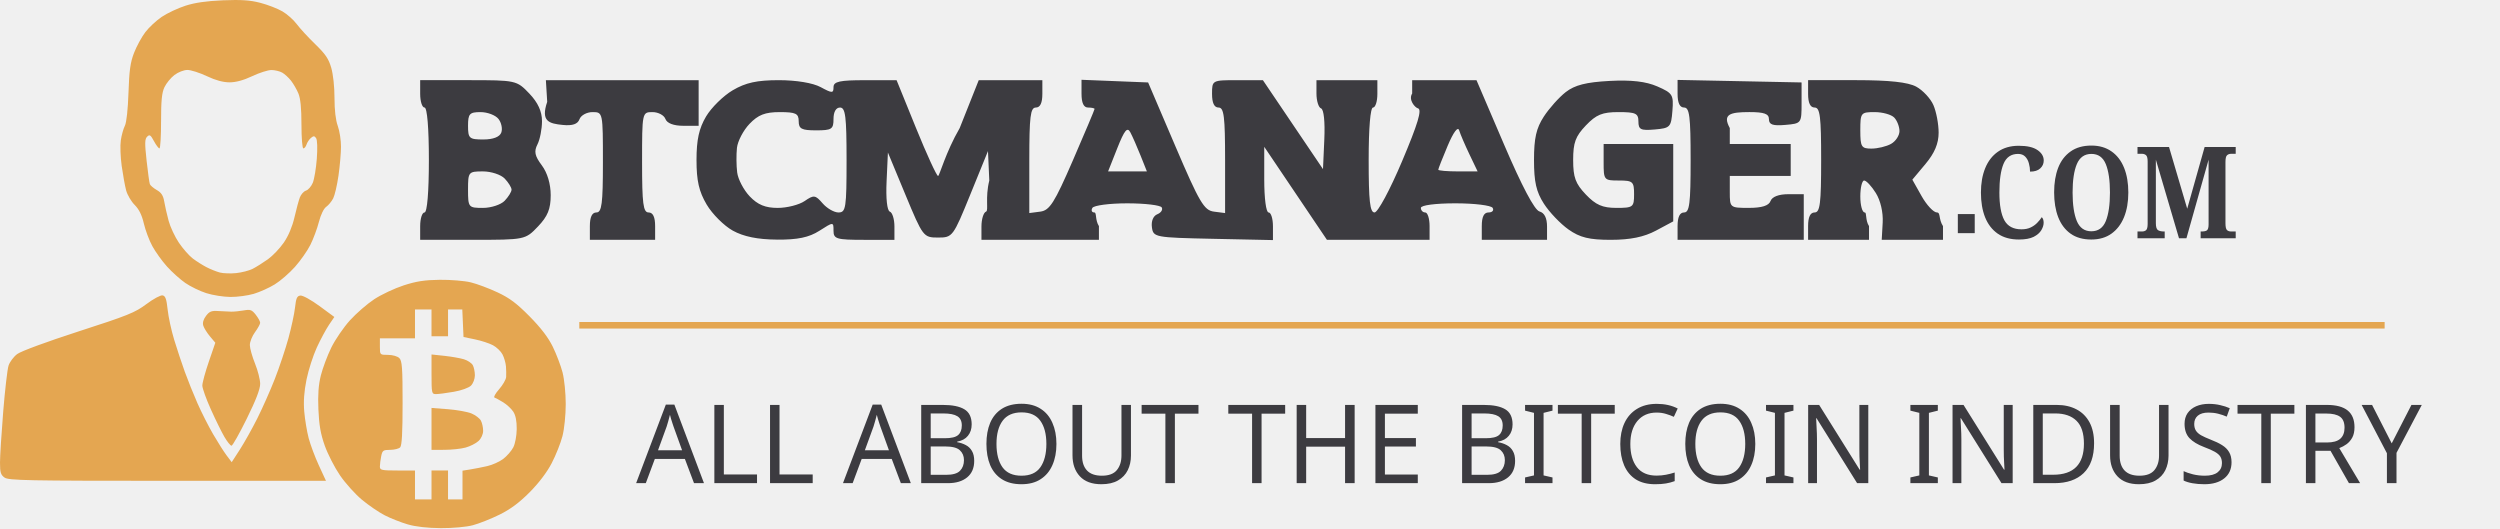
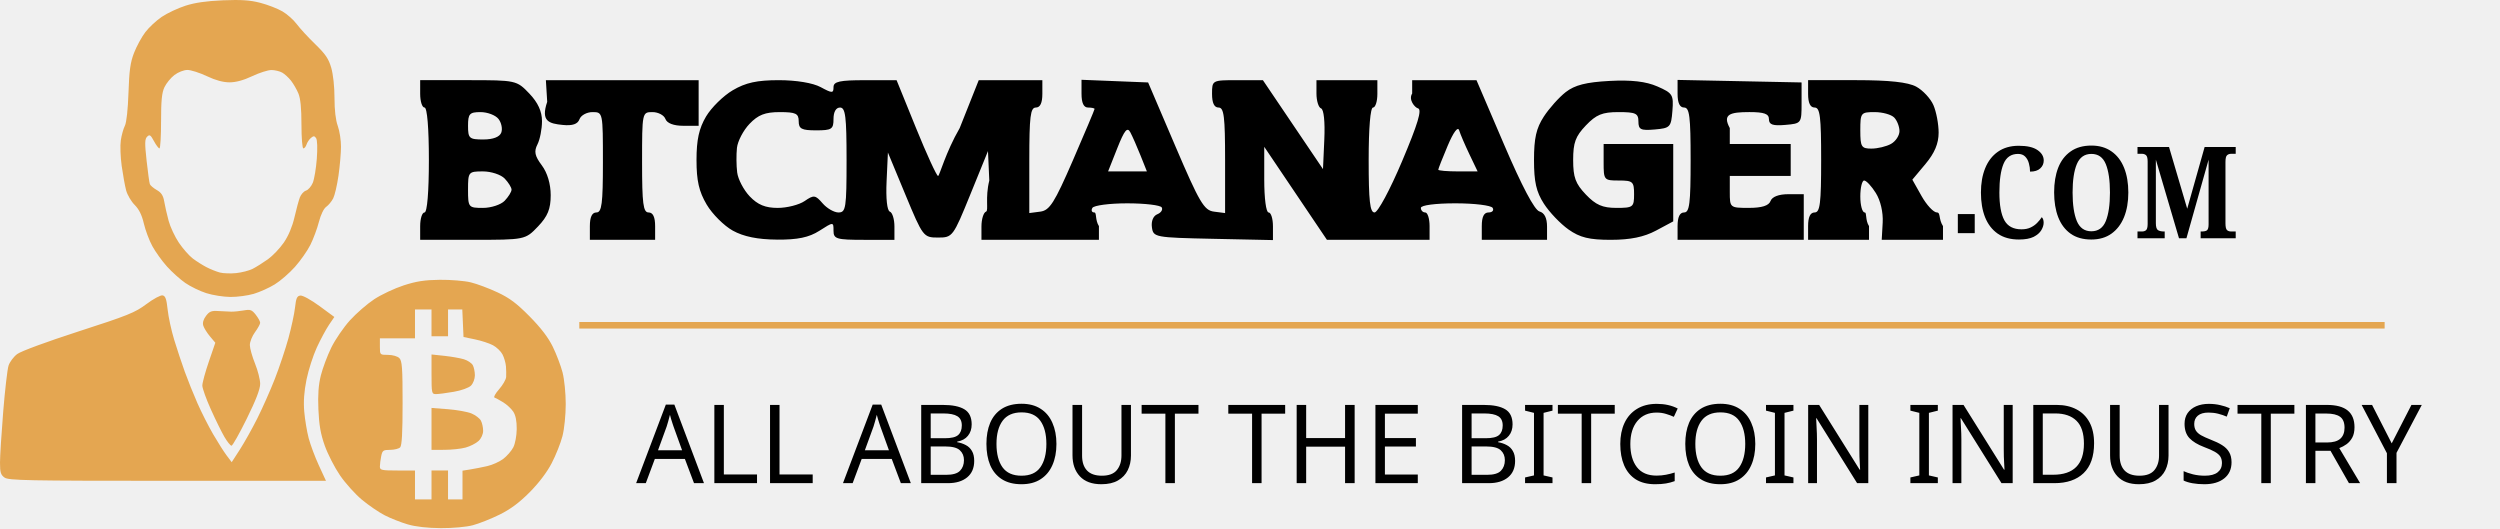
<svg xmlns="http://www.w3.org/2000/svg" width="400.78mm" height="84.667mm" viewBox="0 0 1420.087 300" id="svg2" version="1.1">
  <defs id="defs4" />
  <g id="layer1" transform="translate(339.7128,-1731.095)">
    <path style="opacity:1;fill:#ffffff;fill-opacity:1;stroke:#fabf2c;stroke-width:1.171;stroke-linecap:square;stroke-linejoin:round;stroke-miterlimit:4;stroke-dasharray:none;stroke-opacity:1" d="" id="path4797" transform="translate(697.3357,111.2795)" />
-     <path style="opacity:1;fill:#ffffff;fill-opacity:1;stroke:#3c3b40;stroke-width:1.171;stroke-linecap:square;stroke-linejoin:round;stroke-miterlimit:4;stroke-dasharray:none;stroke-opacity:1" d="" id="path4799" transform="translate(697.3357,111.2795)" />
+     <path style="opacity:1;fill:#ffffff;fill-opacity:1;stroke:#000000;stroke-width:1.171;stroke-linecap:square;stroke-linejoin:round;stroke-miterlimit:4;stroke-dasharray:none;stroke-opacity:1" d="" id="path4799" transform="translate(697.3357,111.2795)" />
    <g transform="translate(-937.6932,1691.891)" id="layer1-1">
-       <g style="fill:#3c3b40;fill-opacity:1" transform="matrix(3.467842,0,0,3.467842,-1475.721,-837.1013)" id="g4340">
+       <g style="fill:#000000;fill-opacity:1" transform="matrix(3.467842,0,0,3.467842,-1475.721,-837.1013)" id="g4340">
        <path style="fill:#e4a651;fill-opacity:1" d="m 670.185,339.203 c -2.167,-0.013 -4.111,-0.233 -5.411,-0.612 -1.116,-0.325 -2.816,-0.996 -3.777,-1.49 -0.961,-0.494 -2.645,-1.644 -3.741,-2.556 -1.096,-0.912 -2.71,-2.707 -3.586,-3.99 -0.876,-1.282 -1.998,-3.469 -2.492,-4.86 -0.675,-1.897 -0.935,-3.379 -1.043,-5.931 -0.103,-2.425 0.013,-4.028 0.403,-5.58 0.301,-1.198 1.068,-3.244 1.705,-4.548 0.637,-1.303 2.01,-3.311 3.051,-4.462 1.041,-1.15 2.839,-2.713 3.996,-3.472 1.157,-0.759 3.32,-1.776 4.809,-2.26 2.08,-0.677 3.448,-0.888 5.918,-0.916 1.767,-0.02 4.05,0.168 5.073,0.417 1.023,0.249 3.002,0.989 4.397,1.645 1.975,0.928 3.136,1.8 5.246,3.937 1.845,1.869 3.054,3.45 3.79,4.955 0.594,1.215 1.316,3.112 1.603,4.214 0.291,1.118 0.522,3.408 0.522,5.182 0,1.801 -0.232,4.078 -0.536,5.256 -0.295,1.143 -1.091,3.143 -1.77,4.445 -0.779,1.494 -2.116,3.253 -3.622,4.767 -1.686,1.694 -3.129,2.765 -4.909,3.645 -1.386,0.685 -3.358,1.468 -4.381,1.74 -1.078,0.286 -3.283,0.486 -5.242,0.474 z m -2.875,-4.707 1.353,0 0,-2.367 0,-2.367 1.353,0 1.353,0 0,2.367 0,2.367 1.184,0 1.184,0 0,-2.352 0,-2.352 1.268,-0.202 c 0.698,-0.111 1.953,-0.358 2.79,-0.548 0.837,-0.19 2.017,-0.723 2.621,-1.183 0.605,-0.461 1.344,-1.31 1.642,-1.887 0.305,-0.589 0.551,-1.906 0.561,-3.003 0.012,-1.301 -0.175,-2.248 -0.562,-2.838 -0.319,-0.487 -1.066,-1.182 -1.661,-1.544 -0.594,-0.362 -1.233,-0.71 -1.419,-0.773 -0.186,-0.063 0.156,-0.677 0.761,-1.366 0.605,-0.689 1.122,-1.589 1.15,-2.001 0.028,-0.412 0.013,-1.203 -0.032,-1.758 -0.046,-0.555 -0.3,-1.428 -0.564,-1.939 -0.264,-0.511 -0.973,-1.191 -1.574,-1.509 -0.601,-0.319 -1.93,-0.751 -2.954,-0.961 l -1.86,-0.382 -0.1,-2.257 -0.1,-2.257 -1.168,0 -1.168,0 0,2.198 0,2.198 -1.353,0 -1.353,0 0,-2.198 0,-2.198 -1.353,0 -1.353,0 0,2.367 0,2.367 -2.875,0 -2.875,0 0,1.353 c 0,1.349 0.004,1.353 1.329,1.353 0.757,0 1.557,0.229 1.86,0.531 0.448,0.448 0.531,1.604 0.531,7.373 0,4.87 -0.117,6.958 -0.406,7.247 -0.223,0.223 -0.965,0.406 -1.649,0.406 -1.121,0 -1.264,0.103 -1.454,1.057 -0.116,0.581 -0.211,1.342 -0.211,1.691 0,0.57 0.289,0.634 2.875,0.634 l 2.875,0 0,2.367 0,2.367 z m 3.467,-8.119 -2.114,0.002 0,-3.432 0,-3.432 2.688,0.207 c 1.478,0.114 3.216,0.428 3.862,0.698 0.646,0.27 1.339,0.798 1.54,1.173 0.201,0.376 0.365,1.123 0.365,1.661 0,0.58 -0.309,1.264 -0.761,1.681 -0.419,0.387 -1.37,0.869 -2.114,1.072 -0.744,0.203 -2.304,0.37 -3.467,0.371 z m -1.38,-9.129 c -0.701,0 -0.733,-0.142 -0.733,-3.246 l 0,-3.246 2.114,0.226 c 1.163,0.124 2.61,0.379 3.215,0.568 0.606,0.188 1.253,0.624 1.437,0.969 0.185,0.345 0.336,1.094 0.336,1.664 0,0.57 -0.285,1.322 -0.634,1.671 -0.367,0.367 -1.556,0.795 -2.818,1.015 -1.201,0.209 -2.513,0.38 -2.917,0.38 z m -43.969,14.204 c -22.934,0 -26.031,-0.061 -26.696,-0.526 -0.626,-0.438 -0.752,-0.846 -0.752,-2.436 0,-1.05 0.236,-4.808 0.524,-8.351 0.288,-3.543 0.681,-6.938 0.873,-7.545 0.192,-0.607 0.831,-1.465 1.421,-1.907 0.62,-0.465 4.872,-2.032 10.085,-3.716 8.048,-2.601 9.234,-3.079 11.072,-4.46 1.132,-0.851 2.327,-1.496 2.655,-1.433 0.466,0.089 0.646,0.594 0.827,2.308 0.127,1.207 0.609,3.434 1.071,4.95 0.462,1.516 1.242,3.87 1.733,5.231 0.491,1.361 1.424,3.684 2.074,5.161 0.649,1.477 1.808,3.765 2.574,5.084 0.766,1.319 1.765,2.891 2.219,3.493 l 0.826,1.095 1.327,-2.052 c 0.73,-1.129 2.02,-3.433 2.868,-5.121 0.848,-1.688 2.141,-4.605 2.874,-6.483 0.733,-1.878 1.731,-4.86 2.217,-6.627 0.486,-1.767 0.976,-4.05 1.089,-5.073 0.169,-1.528 0.326,-1.874 0.882,-1.938 0.377,-0.043 1.757,0.717 3.116,1.715 l 2.44,1.793 -0.876,1.289 c -0.482,0.709 -1.378,2.375 -1.991,3.701 -0.613,1.327 -1.374,3.695 -1.692,5.263 -0.398,1.966 -0.514,3.592 -0.372,5.237 0.113,1.312 0.439,3.274 0.724,4.36 0.285,1.086 1.04,3.102 1.677,4.481 l 1.158,2.507 z m 10.472,-5.749 c -0.173,0 -0.693,-0.647 -1.156,-1.437 -0.463,-0.791 -1.466,-2.827 -2.23,-4.526 -0.764,-1.699 -1.391,-3.449 -1.393,-3.889 -0.002,-0.44 0.476,-2.199 1.062,-3.908 l 1.067,-3.107 -0.87,-1.034 c -0.479,-0.569 -0.973,-1.357 -1.098,-1.753 -0.15,-0.473 6.7e-4,-1.023 0.441,-1.608 0.55,-0.731 0.902,-0.874 1.98,-0.8 0.721,0.049 1.692,0.095 2.157,0.103 0.465,0.008 1.394,-0.085 2.065,-0.205 1.058,-0.19 1.315,-0.097 1.945,0.704 0.399,0.507 0.726,1.101 0.726,1.318 0,0.218 -0.38,0.912 -0.845,1.542 -0.465,0.63 -0.845,1.576 -0.845,2.102 0,0.526 0.38,1.892 0.845,3.036 0.465,1.144 0.845,2.644 0.845,3.332 0,0.857 -0.69,2.65 -2.19,5.691 -1.204,2.442 -2.331,4.439 -2.504,4.439 z m -0.187,-24.368 c -1.129,-0.01 -2.903,-0.29 -3.943,-0.623 -1.04,-0.333 -2.58,-1.079 -3.423,-1.659 -0.842,-0.58 -2.198,-1.795 -3.013,-2.702 -0.815,-0.906 -1.896,-2.41 -2.402,-3.341 -0.507,-0.931 -1.132,-2.598 -1.39,-3.704 -0.324,-1.388 -0.79,-2.332 -1.503,-3.046 -0.569,-0.569 -1.196,-1.634 -1.393,-2.366 -0.197,-0.733 -0.527,-2.539 -0.732,-4.013 -0.205,-1.475 -0.27,-3.37 -0.143,-4.212 0.126,-0.842 0.426,-1.914 0.665,-2.381 0.264,-0.514 0.497,-2.654 0.59,-5.416 0.124,-3.667 0.303,-4.95 0.913,-6.521 0.417,-1.076 1.245,-2.597 1.841,-3.382 0.595,-0.785 1.815,-1.92 2.71,-2.522 0.896,-0.603 2.641,-1.421 3.878,-1.819 1.546,-0.497 3.466,-0.773 6.139,-0.884 2.962,-0.122 4.414,-0.025 6.088,0.407 1.209,0.312 2.84,0.94 3.624,1.395 0.784,0.455 1.847,1.395 2.361,2.089 0.514,0.693 1.877,2.174 3.029,3.29 1.682,1.63 2.199,2.39 2.628,3.866 0.314,1.082 0.534,3.115 0.534,4.946 0,2 0.192,3.637 0.539,4.589 0.296,0.814 0.533,2.353 0.526,3.42 -0.007,1.067 -0.193,3.198 -0.414,4.735 -0.221,1.537 -0.609,3.204 -0.863,3.704 -0.254,0.5 -0.769,1.125 -1.146,1.389 -0.406,0.284 -0.892,1.289 -1.196,2.472 -0.282,1.096 -0.91,2.787 -1.396,3.756 -0.486,0.97 -1.624,2.593 -2.528,3.608 -0.905,1.015 -2.39,2.304 -3.302,2.865 -0.911,0.561 -2.46,1.258 -3.441,1.549 -0.981,0.291 -2.707,0.522 -3.836,0.512 z m 0.96,-3.908 c 0.913,-0.093 2.13,-0.41 2.706,-0.704 0.575,-0.294 1.692,-0.996 2.48,-1.558 0.789,-0.563 1.966,-1.797 2.616,-2.744 0.742,-1.08 1.385,-2.602 1.728,-4.088 0.3,-1.302 0.7,-2.781 0.887,-3.286 0.188,-0.505 0.643,-1.015 1.012,-1.132 0.369,-0.117 0.87,-0.693 1.113,-1.279 0.243,-0.587 0.54,-2.36 0.659,-3.941 0.127,-1.678 0.082,-3.077 -0.109,-3.36 -0.267,-0.397 -0.421,-0.407 -0.846,-0.054 -0.286,0.237 -0.612,0.722 -0.725,1.077 -0.113,0.355 -0.347,0.646 -0.52,0.646 -0.177,0 -0.315,-1.713 -0.315,-3.9 0,-2.67 -0.157,-4.276 -0.498,-5.093 -0.274,-0.656 -0.82,-1.602 -1.212,-2.103 -0.393,-0.501 -1.043,-1.095 -1.446,-1.321 -0.403,-0.226 -1.189,-0.416 -1.747,-0.422 -0.558,-0.007 -1.979,0.445 -3.159,1.003 -1.428,0.675 -2.671,1.014 -3.72,1.014 -1.049,-1.7e-4 -2.294,-0.34 -3.72,-1.015 -1.179,-0.558 -2.611,-1.014 -3.181,-1.014 -0.579,0 -1.516,0.365 -2.12,0.826 -0.596,0.455 -1.333,1.353 -1.638,1.996 -0.427,0.899 -0.555,2.193 -0.555,5.599 0,2.437 -0.118,4.43 -0.261,4.43 -0.144,0 -0.551,-0.538 -0.905,-1.196 -0.55,-1.021 -0.713,-1.127 -1.114,-0.726 -0.39,0.39 -0.406,1.054 -0.09,3.925 0.209,1.9 0.45,3.635 0.535,3.855 0.085,0.22 0.6,0.653 1.144,0.964 0.728,0.416 1.046,0.906 1.206,1.86 0.119,0.713 0.442,2.133 0.717,3.156 0.275,1.023 1.036,2.651 1.692,3.617 0.655,0.966 1.674,2.123 2.262,2.571 0.589,0.448 1.603,1.09 2.254,1.428 0.651,0.338 1.64,0.732 2.198,0.877 0.558,0.145 1.761,0.187 2.674,0.094 z" id="path4277" />
-         <path style="fill:#3c3b40;fill-opacity:1" d="m 675.412,291.979 -8.607,0 0,-2.242 c 0,-1.233 0.321,-2.242 0.713,-2.242 0.434,0 0.713,-3.362 0.713,-8.593 0,-5.23 -0.279,-8.593 -0.713,-8.593 -0.392,0 -0.713,-1.009 -0.713,-2.242 l 0,-2.242 7.894,0 c 7.775,0 7.926,0.033 9.978,2.184 1.419,1.487 2.083,2.933 2.083,4.532 0,1.291 -0.337,3.008 -0.749,3.815 -0.587,1.15 -0.433,1.887 0.713,3.414 0.912,1.215 1.461,3.055 1.461,4.893 0,2.259 -0.485,3.454 -2.083,5.13 -2.072,2.173 -2.127,2.184 -10.69,2.184 z m 1.676,-5.23 c 1.344,0 2.947,-0.528 3.563,-1.174 0.616,-0.646 1.12,-1.462 1.12,-1.815 0,-0.352 -0.504,-1.169 -1.12,-1.815 -0.616,-0.646 -2.219,-1.174 -3.563,-1.174 -2.376,0 -2.443,0.083 -2.443,2.989 0,2.906 0.068,2.989 2.443,2.989 z m 0.074,-11.208 c 1.589,0 2.669,-0.417 2.93,-1.13 0.228,-0.622 0.021,-1.63 -0.466,-2.242 -0.484,-0.611 -1.803,-1.111 -2.93,-1.111 -1.804,0 -2.051,0.27 -2.051,2.242 0,2.067 0.196,2.242 2.517,2.242 z m 22.783,16.438 -5.345,0 0,-2.242 c 0,-1.494 0.356,-2.242 1.069,-2.242 0.885,0 1.069,-1.411 1.069,-8.219 0,-8.171 0,-8.219 -1.705,-8.219 -0.938,0 -1.898,0.526 -2.133,1.169 -0.294,0.805 -1.15,1.095 -2.749,0.934 -2.227,-0.225 -3.632,-0.57 -2.538,-3.784 l -0.217,-3.549 12.511,0 12.511,0 0,3.736 0,3.736 -2.517,0 c -1.58,0 -2.669,-0.417 -2.927,-1.121 -0.226,-0.616 -1.178,-1.121 -2.116,-1.121 -1.695,0 -1.705,0.048 -1.705,8.219 0,6.808 0.183,8.219 1.069,8.219 0.713,0 1.069,0.747 1.069,2.242 l 0,2.242 z m 25.3,-0.036 c -3.156,-0.022 -5.462,-0.49 -7.235,-1.472 -1.432,-0.793 -3.354,-2.711 -4.272,-4.263 -1.266,-2.14 -1.669,-3.905 -1.669,-7.305 0,-3.315 0.408,-5.172 1.564,-7.127 0.86,-1.454 2.826,-3.387 4.369,-4.296 2.114,-1.246 3.974,-1.653 7.554,-1.653 2.863,0 5.584,0.453 6.852,1.14 1.885,1.022 2.103,1.022 2.103,0 0,-0.917 1.009,-1.139 5.167,-1.136 l 5.167,0.004 3.185,7.842 c 1.752,4.313 3.375,7.842 3.607,7.842 0.232,0 1.227,-3.85 3.542,-7.846 l 3.12,-7.846 5.21,0 5.21,0 0,2.242 c 0,1.494 -0.356,2.242 -1.069,2.242 -0.889,0 -1.069,1.458 -1.069,8.642 l 0,8.642 1.8,-0.236 c 1.536,-0.202 2.319,-1.434 5.345,-8.41 1.95,-4.495 3.545,-8.278 3.545,-8.406 0,-0.128 -0.481,-0.233 -1.069,-0.233 -0.716,0 -1.069,-0.751 -1.069,-2.273 l 0,-2.273 5.455,0.218 5.455,0.218 4.472,10.461 c 3.932,9.197 4.693,10.489 6.304,10.697 l 1.832,0.236 0,-8.642 c 0,-7.184 -0.181,-8.642 -1.069,-8.642 -0.713,0 -1.069,-0.747 -1.069,-2.242 0,-2.235 0.021,-2.242 4.165,-2.242 l 4.165,0 4.922,7.285 4.922,7.285 0.216,-4.843 c 0.131,-2.928 -0.08,-4.947 -0.535,-5.106 -0.413,-0.144 -0.751,-1.243 -0.751,-2.442 l 0,-2.179 4.989,0 4.989,0 0,2.242 c 0,1.233 -0.321,2.242 -0.713,2.242 -0.434,0 -0.713,3.362 -0.713,8.593 0,6.716 0.211,8.593 0.962,8.593 0.54,0 2.521,-3.687 4.517,-8.406 2.575,-6.088 3.292,-8.473 2.601,-8.647 -0.527,-0.133 -1.603,-1.431 -0.954,-2.428 l 0,-2.187 5.268,0 5.268,0 4.531,10.579 c 2.902,6.777 4.979,10.702 5.778,10.921 0.824,0.226 1.247,1.073 1.247,2.496 l 0,2.154 -5.345,0 -5.345,0 0,-2.242 c 0,-1.532 0.351,-2.242 1.111,-2.242 0.611,0 0.913,-0.336 0.671,-0.747 -0.242,-0.411 -2.987,-0.747 -6.1,-0.747 -3.298,0 -5.659,0.312 -5.659,0.747 0,0.411 0.321,0.747 0.713,0.747 0.392,0 0.713,1.009 0.713,2.242 l 0,2.242 -8.407,0 -8.407,0 -5.134,-7.618 -5.134,-7.618 0,5.376 c 0,3.086 0.304,5.376 0.713,5.376 0.392,0 0.713,1.018 0.713,2.263 l 0,2.263 -9.799,-0.208 c -9.557,-0.203 -9.805,-0.25 -10.027,-1.892 -0.137,-1.008 0.22,-1.865 0.887,-2.133 0.613,-0.247 0.938,-0.75 0.721,-1.117 -0.217,-0.368 -2.762,-0.669 -5.655,-0.669 -2.893,0 -5.459,0.336 -5.701,0.747 -0.242,0.411 -0.101,0.747 0.314,0.747 0.415,0 0.103,1.216 0.755,2.242 l 0,2.242 -9.621,0 -9.621,0 0,-2.179 c 0,-1.199 0.338,-2.297 0.751,-2.442 0.454,-0.158 -0.173,-2.266 0.534,-5.091 l -0.216,-4.829 -2.881,7.084 c -2.833,6.967 -2.921,7.084 -5.305,7.084 -2.378,0 -2.481,-0.135 -5.315,-6.965 l -2.891,-6.965 -0.216,4.71 c -0.131,2.835 0.082,4.815 0.534,4.973 0.413,0.144 0.751,1.243 0.751,2.442 l 0,2.179 -4.989,0 c -4.501,0 -4.989,-0.145 -4.989,-1.483 0,-1.479 0,-1.479 -2.316,0 -1.701,1.087 -3.547,1.473 -6.949,1.45 z m 10.088,-4.447 c 1.202,0 1.315,-0.739 1.315,-8.593 0,-7.14 -0.181,-8.593 -1.069,-8.593 -0.665,0 -1.069,0.706 -1.069,1.868 0,1.681 -0.285,1.868 -2.851,1.868 -2.376,0 -2.851,-0.249 -2.851,-1.494 0,-1.266 -0.475,-1.494 -3.11,-1.494 -2.392,0 -3.534,0.445 -4.947,1.926 -1.01,1.059 -1.936,2.824 -2.057,3.923 -0.12,1.098 -0.105,2.913 0.036,4.032 0.141,1.119 1.067,2.884 2.057,3.923 1.31,1.374 2.558,1.888 4.579,1.888 1.528,0 3.517,-0.507 4.419,-1.127 1.501,-1.032 1.751,-1 2.936,0.374 0.712,0.825 1.887,1.501 2.61,1.501 z m 47.331,-6.725 3.177,0 -1.04,-2.608 c -0.572,-1.434 -1.324,-3.142 -1.673,-3.795 -0.496,-0.93 -0.959,-0.365 -2.138,2.608 l -1.504,3.795 z m 54.129,0 3.221,0 -1.341,-2.802 c -0.738,-1.541 -1.494,-3.306 -1.681,-3.923 -0.209,-0.687 -0.936,0.289 -1.881,2.523 -0.847,2.004 -1.541,3.77 -1.541,3.923 0,0.153 1.45,0.279 3.222,0.279 z m 25.063,11.208 c -3.558,0 -5.082,-0.372 -6.96,-1.699 -1.323,-0.934 -3.134,-2.833 -4.025,-4.22 -1.253,-1.949 -1.62,-3.572 -1.62,-7.157 0,-3.577 0.366,-5.2 1.604,-7.106 0.882,-1.359 2.502,-3.168 3.599,-4.021 1.475,-1.146 3.343,-1.622 7.159,-1.824 3.593,-0.19 5.979,0.084 7.847,0.903 2.508,1.099 2.67,1.361 2.462,3.997 -0.211,2.671 -0.364,2.833 -2.895,3.053 -2.295,0.199 -2.672,0.015 -2.672,-1.308 0,-1.33 -0.443,-1.54 -3.262,-1.54 -2.655,0 -3.65,0.406 -5.345,2.184 -1.706,1.788 -2.083,2.814 -2.083,5.661 0,2.847 0.378,3.873 2.083,5.661 1.621,1.7 2.728,2.184 4.989,2.184 2.753,0 2.906,-0.117 2.906,-2.242 0,-2.064 -0.198,-2.242 -2.494,-2.242 -2.435,0 -2.494,-0.071 -2.494,-2.989 l 0,-2.989 5.701,0 5.701,0 0,6.336 0,6.336 -2.822,1.51 c -1.96,1.049 -4.213,1.51 -7.378,1.51 z m 21.246,0 -10.334,0 0,-2.242 c 0,-1.494 0.356,-2.242 1.069,-2.242 0.888,0 1.069,-1.453 1.069,-8.593 0,-7.14 -0.181,-8.593 -1.069,-8.593 -0.715,0 -1.069,-0.749 -1.069,-2.262 l 0,-2.262 10.156,0.207 10.156,0.207 0,3.362 c 0,3.346 -0.021,3.364 -2.673,3.594 -2.041,0.177 -2.672,-0.043 -2.672,-0.934 0,-0.884 -0.776,-1.166 -3.207,-1.166 -3.19,0 -4.438,0.357 -3.207,2.615 l 0,2.615 4.989,0 4.989,0 0,2.615 0,2.615 -4.989,0 -4.989,0 0,2.615 c 0,2.592 0.027,2.615 3.131,2.615 2.126,0 3.262,-0.36 3.541,-1.121 0.258,-0.703 1.347,-1.121 2.927,-1.121 l 2.517,0 0,3.736 0,3.736 z m 16.035,0 -4.989,0 0,-2.242 c 0,-1.494 0.356,-2.242 1.069,-2.242 0.888,0 1.069,-1.453 1.069,-8.593 0,-7.14 -0.181,-8.593 -1.069,-8.593 -0.713,0 -1.069,-0.747 -1.069,-2.242 l 0,-2.242 7.875,0 c 5.422,0 8.487,0.332 9.839,1.065 1.08,0.586 2.347,1.946 2.815,3.024 0.468,1.078 0.852,3.108 0.852,4.513 0,1.776 -0.656,3.337 -2.153,5.125 l -2.153,2.571 1.511,2.685 c 0.831,1.477 1.961,2.685 2.51,2.685 0.634,0 0.245,1.057 0.999,2.242 l 0,2.242 -5.018,0 -5.018,0 0.158,-2.808 c 0.095,-1.69 -0.351,-3.624 -1.122,-4.857 -0.704,-1.127 -1.564,-2.048 -1.911,-2.048 -0.347,0 -0.631,1.177 -0.631,2.615 0,1.438 0.321,2.615 0.713,2.615 0.392,0 0.061,1.216 0.712,2.242 l 0,2.242 z m 5.392,-14.944 c 1.006,0 2.449,-0.348 3.207,-0.773 0.758,-0.425 1.379,-1.367 1.379,-2.092 0,-0.725 -0.385,-1.722 -0.855,-2.215 -0.47,-0.493 -1.914,-0.897 -3.207,-0.897 -2.269,0 -2.352,0.106 -2.352,2.989 0,2.71 0.171,2.989 1.829,2.989 z" id="path4277-0" />
-         <rect style="opacity:1;fill:#3c3b40;fill-opacity:1;stroke:none;stroke-width:5.87;stroke-linejoin:miter;stroke-miterlimit:4;stroke-dasharray:none;stroke-opacity:1" id="rect4317" width="2.768" height="3.125" x="918.674" y="287.76" />
-         <text xml:space="preserve" style="font-style:normal;font-weight:normal;font-size:19.389px;line-height:125%;font-family:sans-serif;letter-spacing:0px;word-spacing:0px;fill:#3c3b40;fill-opacity:1;stroke:none;stroke-width:1px;stroke-linecap:butt;stroke-linejoin:miter;stroke-opacity:1" x="995.162" y="270.124" id="text4321" transform="scale(0.9259559,1.079965)">
-           <tspan id="tspan4323" x="995.162" y="270.124" style="font-style:normal;font-variant:normal;font-weight:bold;font-stretch:normal;font-family:serif;-inkscape-font-specification:'serif Bold';fill:#3c3b40;fill-opacity:1">COM</tspan>
+         <path style="fill:#000000;fill-opacity:1" d="m 675.412,291.979 -8.607,0 0,-2.242 c 0,-1.233 0.321,-2.242 0.713,-2.242 0.434,0 0.713,-3.362 0.713,-8.593 0,-5.23 -0.279,-8.593 -0.713,-8.593 -0.392,0 -0.713,-1.009 -0.713,-2.242 l 0,-2.242 7.894,0 c 7.775,0 7.926,0.033 9.978,2.184 1.419,1.487 2.083,2.933 2.083,4.532 0,1.291 -0.337,3.008 -0.749,3.815 -0.587,1.15 -0.433,1.887 0.713,3.414 0.912,1.215 1.461,3.055 1.461,4.893 0,2.259 -0.485,3.454 -2.083,5.13 -2.072,2.173 -2.127,2.184 -10.69,2.184 z m 1.676,-5.23 c 1.344,0 2.947,-0.528 3.563,-1.174 0.616,-0.646 1.12,-1.462 1.12,-1.815 0,-0.352 -0.504,-1.169 -1.12,-1.815 -0.616,-0.646 -2.219,-1.174 -3.563,-1.174 -2.376,0 -2.443,0.083 -2.443,2.989 0,2.906 0.068,2.989 2.443,2.989 z m 0.074,-11.208 c 1.589,0 2.669,-0.417 2.93,-1.13 0.228,-0.622 0.021,-1.63 -0.466,-2.242 -0.484,-0.611 -1.803,-1.111 -2.93,-1.111 -1.804,0 -2.051,0.27 -2.051,2.242 0,2.067 0.196,2.242 2.517,2.242 z m 22.783,16.438 -5.345,0 0,-2.242 c 0,-1.494 0.356,-2.242 1.069,-2.242 0.885,0 1.069,-1.411 1.069,-8.219 0,-8.171 0,-8.219 -1.705,-8.219 -0.938,0 -1.898,0.526 -2.133,1.169 -0.294,0.805 -1.15,1.095 -2.749,0.934 -2.227,-0.225 -3.632,-0.57 -2.538,-3.784 l -0.217,-3.549 12.511,0 12.511,0 0,3.736 0,3.736 -2.517,0 c -1.58,0 -2.669,-0.417 -2.927,-1.121 -0.226,-0.616 -1.178,-1.121 -2.116,-1.121 -1.695,0 -1.705,0.048 -1.705,8.219 0,6.808 0.183,8.219 1.069,8.219 0.713,0 1.069,0.747 1.069,2.242 l 0,2.242 z m 25.3,-0.036 c -3.156,-0.022 -5.462,-0.49 -7.235,-1.472 -1.432,-0.793 -3.354,-2.711 -4.272,-4.263 -1.266,-2.14 -1.669,-3.905 -1.669,-7.305 0,-3.315 0.408,-5.172 1.564,-7.127 0.86,-1.454 2.826,-3.387 4.369,-4.296 2.114,-1.246 3.974,-1.653 7.554,-1.653 2.863,0 5.584,0.453 6.852,1.14 1.885,1.022 2.103,1.022 2.103,0 0,-0.917 1.009,-1.139 5.167,-1.136 l 5.167,0.004 3.185,7.842 c 1.752,4.313 3.375,7.842 3.607,7.842 0.232,0 1.227,-3.85 3.542,-7.846 l 3.12,-7.846 5.21,0 5.21,0 0,2.242 c 0,1.494 -0.356,2.242 -1.069,2.242 -0.889,0 -1.069,1.458 -1.069,8.642 l 0,8.642 1.8,-0.236 c 1.536,-0.202 2.319,-1.434 5.345,-8.41 1.95,-4.495 3.545,-8.278 3.545,-8.406 0,-0.128 -0.481,-0.233 -1.069,-0.233 -0.716,0 -1.069,-0.751 -1.069,-2.273 l 0,-2.273 5.455,0.218 5.455,0.218 4.472,10.461 c 3.932,9.197 4.693,10.489 6.304,10.697 l 1.832,0.236 0,-8.642 c 0,-7.184 -0.181,-8.642 -1.069,-8.642 -0.713,0 -1.069,-0.747 -1.069,-2.242 0,-2.235 0.021,-2.242 4.165,-2.242 l 4.165,0 4.922,7.285 4.922,7.285 0.216,-4.843 c 0.131,-2.928 -0.08,-4.947 -0.535,-5.106 -0.413,-0.144 -0.751,-1.243 -0.751,-2.442 l 0,-2.179 4.989,0 4.989,0 0,2.242 c 0,1.233 -0.321,2.242 -0.713,2.242 -0.434,0 -0.713,3.362 -0.713,8.593 0,6.716 0.211,8.593 0.962,8.593 0.54,0 2.521,-3.687 4.517,-8.406 2.575,-6.088 3.292,-8.473 2.601,-8.647 -0.527,-0.133 -1.603,-1.431 -0.954,-2.428 l 0,-2.187 5.268,0 5.268,0 4.531,10.579 c 2.902,6.777 4.979,10.702 5.778,10.921 0.824,0.226 1.247,1.073 1.247,2.496 l 0,2.154 -5.345,0 -5.345,0 0,-2.242 c 0,-1.532 0.351,-2.242 1.111,-2.242 0.611,0 0.913,-0.336 0.671,-0.747 -0.242,-0.411 -2.987,-0.747 -6.1,-0.747 -3.298,0 -5.659,0.312 -5.659,0.747 0,0.411 0.321,0.747 0.713,0.747 0.392,0 0.713,1.009 0.713,2.242 l 0,2.242 -8.407,0 -8.407,0 -5.134,-7.618 -5.134,-7.618 0,5.376 c 0,3.086 0.304,5.376 0.713,5.376 0.392,0 0.713,1.018 0.713,2.263 l 0,2.263 -9.799,-0.208 c -9.557,-0.203 -9.805,-0.25 -10.027,-1.892 -0.137,-1.008 0.22,-1.865 0.887,-2.133 0.613,-0.247 0.938,-0.75 0.721,-1.117 -0.217,-0.368 -2.762,-0.669 -5.655,-0.669 -2.893,0 -5.459,0.336 -5.701,0.747 -0.242,0.411 -0.101,0.747 0.314,0.747 0.415,0 0.103,1.216 0.755,2.242 l 0,2.242 -9.621,0 -9.621,0 0,-2.179 c 0,-1.199 0.338,-2.297 0.751,-2.442 0.454,-0.158 -0.173,-2.266 0.534,-5.091 l -0.216,-4.829 -2.881,7.084 c -2.833,6.967 -2.921,7.084 -5.305,7.084 -2.378,0 -2.481,-0.135 -5.315,-6.965 l -2.891,-6.965 -0.216,4.71 c -0.131,2.835 0.082,4.815 0.534,4.973 0.413,0.144 0.751,1.243 0.751,2.442 l 0,2.179 -4.989,0 c -4.501,0 -4.989,-0.145 -4.989,-1.483 0,-1.479 0,-1.479 -2.316,0 -1.701,1.087 -3.547,1.473 -6.949,1.45 z m 10.088,-4.447 c 1.202,0 1.315,-0.739 1.315,-8.593 0,-7.14 -0.181,-8.593 -1.069,-8.593 -0.665,0 -1.069,0.706 -1.069,1.868 0,1.681 -0.285,1.868 -2.851,1.868 -2.376,0 -2.851,-0.249 -2.851,-1.494 0,-1.266 -0.475,-1.494 -3.11,-1.494 -2.392,0 -3.534,0.445 -4.947,1.926 -1.01,1.059 -1.936,2.824 -2.057,3.923 -0.12,1.098 -0.105,2.913 0.036,4.032 0.141,1.119 1.067,2.884 2.057,3.923 1.31,1.374 2.558,1.888 4.579,1.888 1.528,0 3.517,-0.507 4.419,-1.127 1.501,-1.032 1.751,-1 2.936,0.374 0.712,0.825 1.887,1.501 2.61,1.501 z m 47.331,-6.725 3.177,0 -1.04,-2.608 c -0.572,-1.434 -1.324,-3.142 -1.673,-3.795 -0.496,-0.93 -0.959,-0.365 -2.138,2.608 l -1.504,3.795 z m 54.129,0 3.221,0 -1.341,-2.802 c -0.738,-1.541 -1.494,-3.306 -1.681,-3.923 -0.209,-0.687 -0.936,0.289 -1.881,2.523 -0.847,2.004 -1.541,3.77 -1.541,3.923 0,0.153 1.45,0.279 3.222,0.279 z m 25.063,11.208 c -3.558,0 -5.082,-0.372 -6.96,-1.699 -1.323,-0.934 -3.134,-2.833 -4.025,-4.22 -1.253,-1.949 -1.62,-3.572 -1.62,-7.157 0,-3.577 0.366,-5.2 1.604,-7.106 0.882,-1.359 2.502,-3.168 3.599,-4.021 1.475,-1.146 3.343,-1.622 7.159,-1.824 3.593,-0.19 5.979,0.084 7.847,0.903 2.508,1.099 2.67,1.361 2.462,3.997 -0.211,2.671 -0.364,2.833 -2.895,3.053 -2.295,0.199 -2.672,0.015 -2.672,-1.308 0,-1.33 -0.443,-1.54 -3.262,-1.54 -2.655,0 -3.65,0.406 -5.345,2.184 -1.706,1.788 -2.083,2.814 -2.083,5.661 0,2.847 0.378,3.873 2.083,5.661 1.621,1.7 2.728,2.184 4.989,2.184 2.753,0 2.906,-0.117 2.906,-2.242 0,-2.064 -0.198,-2.242 -2.494,-2.242 -2.435,0 -2.494,-0.071 -2.494,-2.989 l 0,-2.989 5.701,0 5.701,0 0,6.336 0,6.336 -2.822,1.51 c -1.96,1.049 -4.213,1.51 -7.378,1.51 z m 21.246,0 -10.334,0 0,-2.242 c 0,-1.494 0.356,-2.242 1.069,-2.242 0.888,0 1.069,-1.453 1.069,-8.593 0,-7.14 -0.181,-8.593 -1.069,-8.593 -0.715,0 -1.069,-0.749 -1.069,-2.262 l 0,-2.262 10.156,0.207 10.156,0.207 0,3.362 c 0,3.346 -0.021,3.364 -2.673,3.594 -2.041,0.177 -2.672,-0.043 -2.672,-0.934 0,-0.884 -0.776,-1.166 -3.207,-1.166 -3.19,0 -4.438,0.357 -3.207,2.615 l 0,2.615 4.989,0 4.989,0 0,2.615 0,2.615 -4.989,0 -4.989,0 0,2.615 c 0,2.592 0.027,2.615 3.131,2.615 2.126,0 3.262,-0.36 3.541,-1.121 0.258,-0.703 1.347,-1.121 2.927,-1.121 l 2.517,0 0,3.736 0,3.736 z m 16.035,0 -4.989,0 0,-2.242 c 0,-1.494 0.356,-2.242 1.069,-2.242 0.888,0 1.069,-1.453 1.069,-8.593 0,-7.14 -0.181,-8.593 -1.069,-8.593 -0.713,0 -1.069,-0.747 -1.069,-2.242 l 0,-2.242 7.875,0 c 5.422,0 8.487,0.332 9.839,1.065 1.08,0.586 2.347,1.946 2.815,3.024 0.468,1.078 0.852,3.108 0.852,4.513 0,1.776 -0.656,3.337 -2.153,5.125 l -2.153,2.571 1.511,2.685 c 0.831,1.477 1.961,2.685 2.51,2.685 0.634,0 0.245,1.057 0.999,2.242 l 0,2.242 -5.018,0 -5.018,0 0.158,-2.808 c 0.095,-1.69 -0.351,-3.624 -1.122,-4.857 -0.704,-1.127 -1.564,-2.048 -1.911,-2.048 -0.347,0 -0.631,1.177 -0.631,2.615 0,1.438 0.321,2.615 0.713,2.615 0.392,0 0.061,1.216 0.712,2.242 l 0,2.242 z m 5.392,-14.944 c 1.006,0 2.449,-0.348 3.207,-0.773 0.758,-0.425 1.379,-1.367 1.379,-2.092 0,-0.725 -0.385,-1.722 -0.855,-2.215 -0.47,-0.493 -1.914,-0.897 -3.207,-0.897 -2.269,0 -2.352,0.106 -2.352,2.989 0,2.71 0.171,2.989 1.829,2.989 z" id="path4277-0" />
+         <rect style="opacity:1;fill:#000000;fill-opacity:1;stroke:none;stroke-width:5.87;stroke-linejoin:miter;stroke-miterlimit:4;stroke-dasharray:none;stroke-opacity:1" id="rect4317" width="2.768" height="3.125" x="918.674" y="287.76" />
+         <text xml:space="preserve" style="font-style:normal;font-weight:normal;font-size:19.389px;line-height:125%;font-family:sans-serif;letter-spacing:0px;word-spacing:0px;fill:#000000;fill-opacity:1;stroke:none;stroke-width:1px;stroke-linecap:butt;stroke-linejoin:miter;stroke-opacity:1" x="995.162" y="270.124" id="text4321" transform="scale(0.9259559,1.079965)">
+           <tspan id="tspan4323" x="995.162" y="270.124" style="font-style:normal;font-variant:normal;font-weight:bold;font-stretch:normal;font-family:serif;-inkscape-font-specification:'serif Bold';fill:#000000;fill-opacity:1">COM</tspan>
        </text>
-         <text xml:space="preserve" style="font-style:normal;font-weight:normal;font-size:17.666px;line-height:125%;font-family:sans-serif;letter-spacing:0px;word-spacing:0px;fill:#3c3b40;fill-opacity:1;stroke:none;stroke-width:1px;stroke-linecap:butt;stroke-linejoin:miter;stroke-opacity:1" x="712.787" y="326.902" id="text4325" transform="scale(0.9851188,1.015106)">
-           <tspan id="tspan4327" x="712.787" y="326.902" style="font-style:normal;font-variant:normal;font-weight:normal;font-stretch:normal;font-family:Rachana;-inkscape-font-specification:Rachana;fill:#3c3b40;fill-opacity:1">ALL ABOUT THE BITCOIN INDUSTRY</tspan>
+         <text xml:space="preserve" style="font-style:normal;font-weight:normal;font-size:17.666px;line-height:125%;font-family:sans-serif;letter-spacing:0px;word-spacing:0px;fill:#000000;fill-opacity:1;stroke:none;stroke-width:1px;stroke-linecap:butt;stroke-linejoin:miter;stroke-opacity:1" x="712.787" y="326.902" id="text4325" transform="scale(0.9851188,1.015106)">
+           <tspan id="tspan4327" x="712.787" y="326.902" style="font-style:normal;font-variant:normal;font-weight:normal;font-stretch:normal;font-family:Rachana;-inkscape-font-specification:Rachana;fill:#000000;fill-opacity:1">ALL ABOUT THE BITCOIN INDUSTRY</tspan>
        </text>
        <rect style="opacity:1;fill:#e4a651;fill-opacity:1;stroke:none;stroke-width:5.87;stroke-linejoin:miter;stroke-miterlimit:4;stroke-dasharray:none;stroke-opacity:1" id="rect4338" width="295.714" height="1.071" x="692.87" y="305.439" />
      </g>
    </g>
  </g>
</svg>
